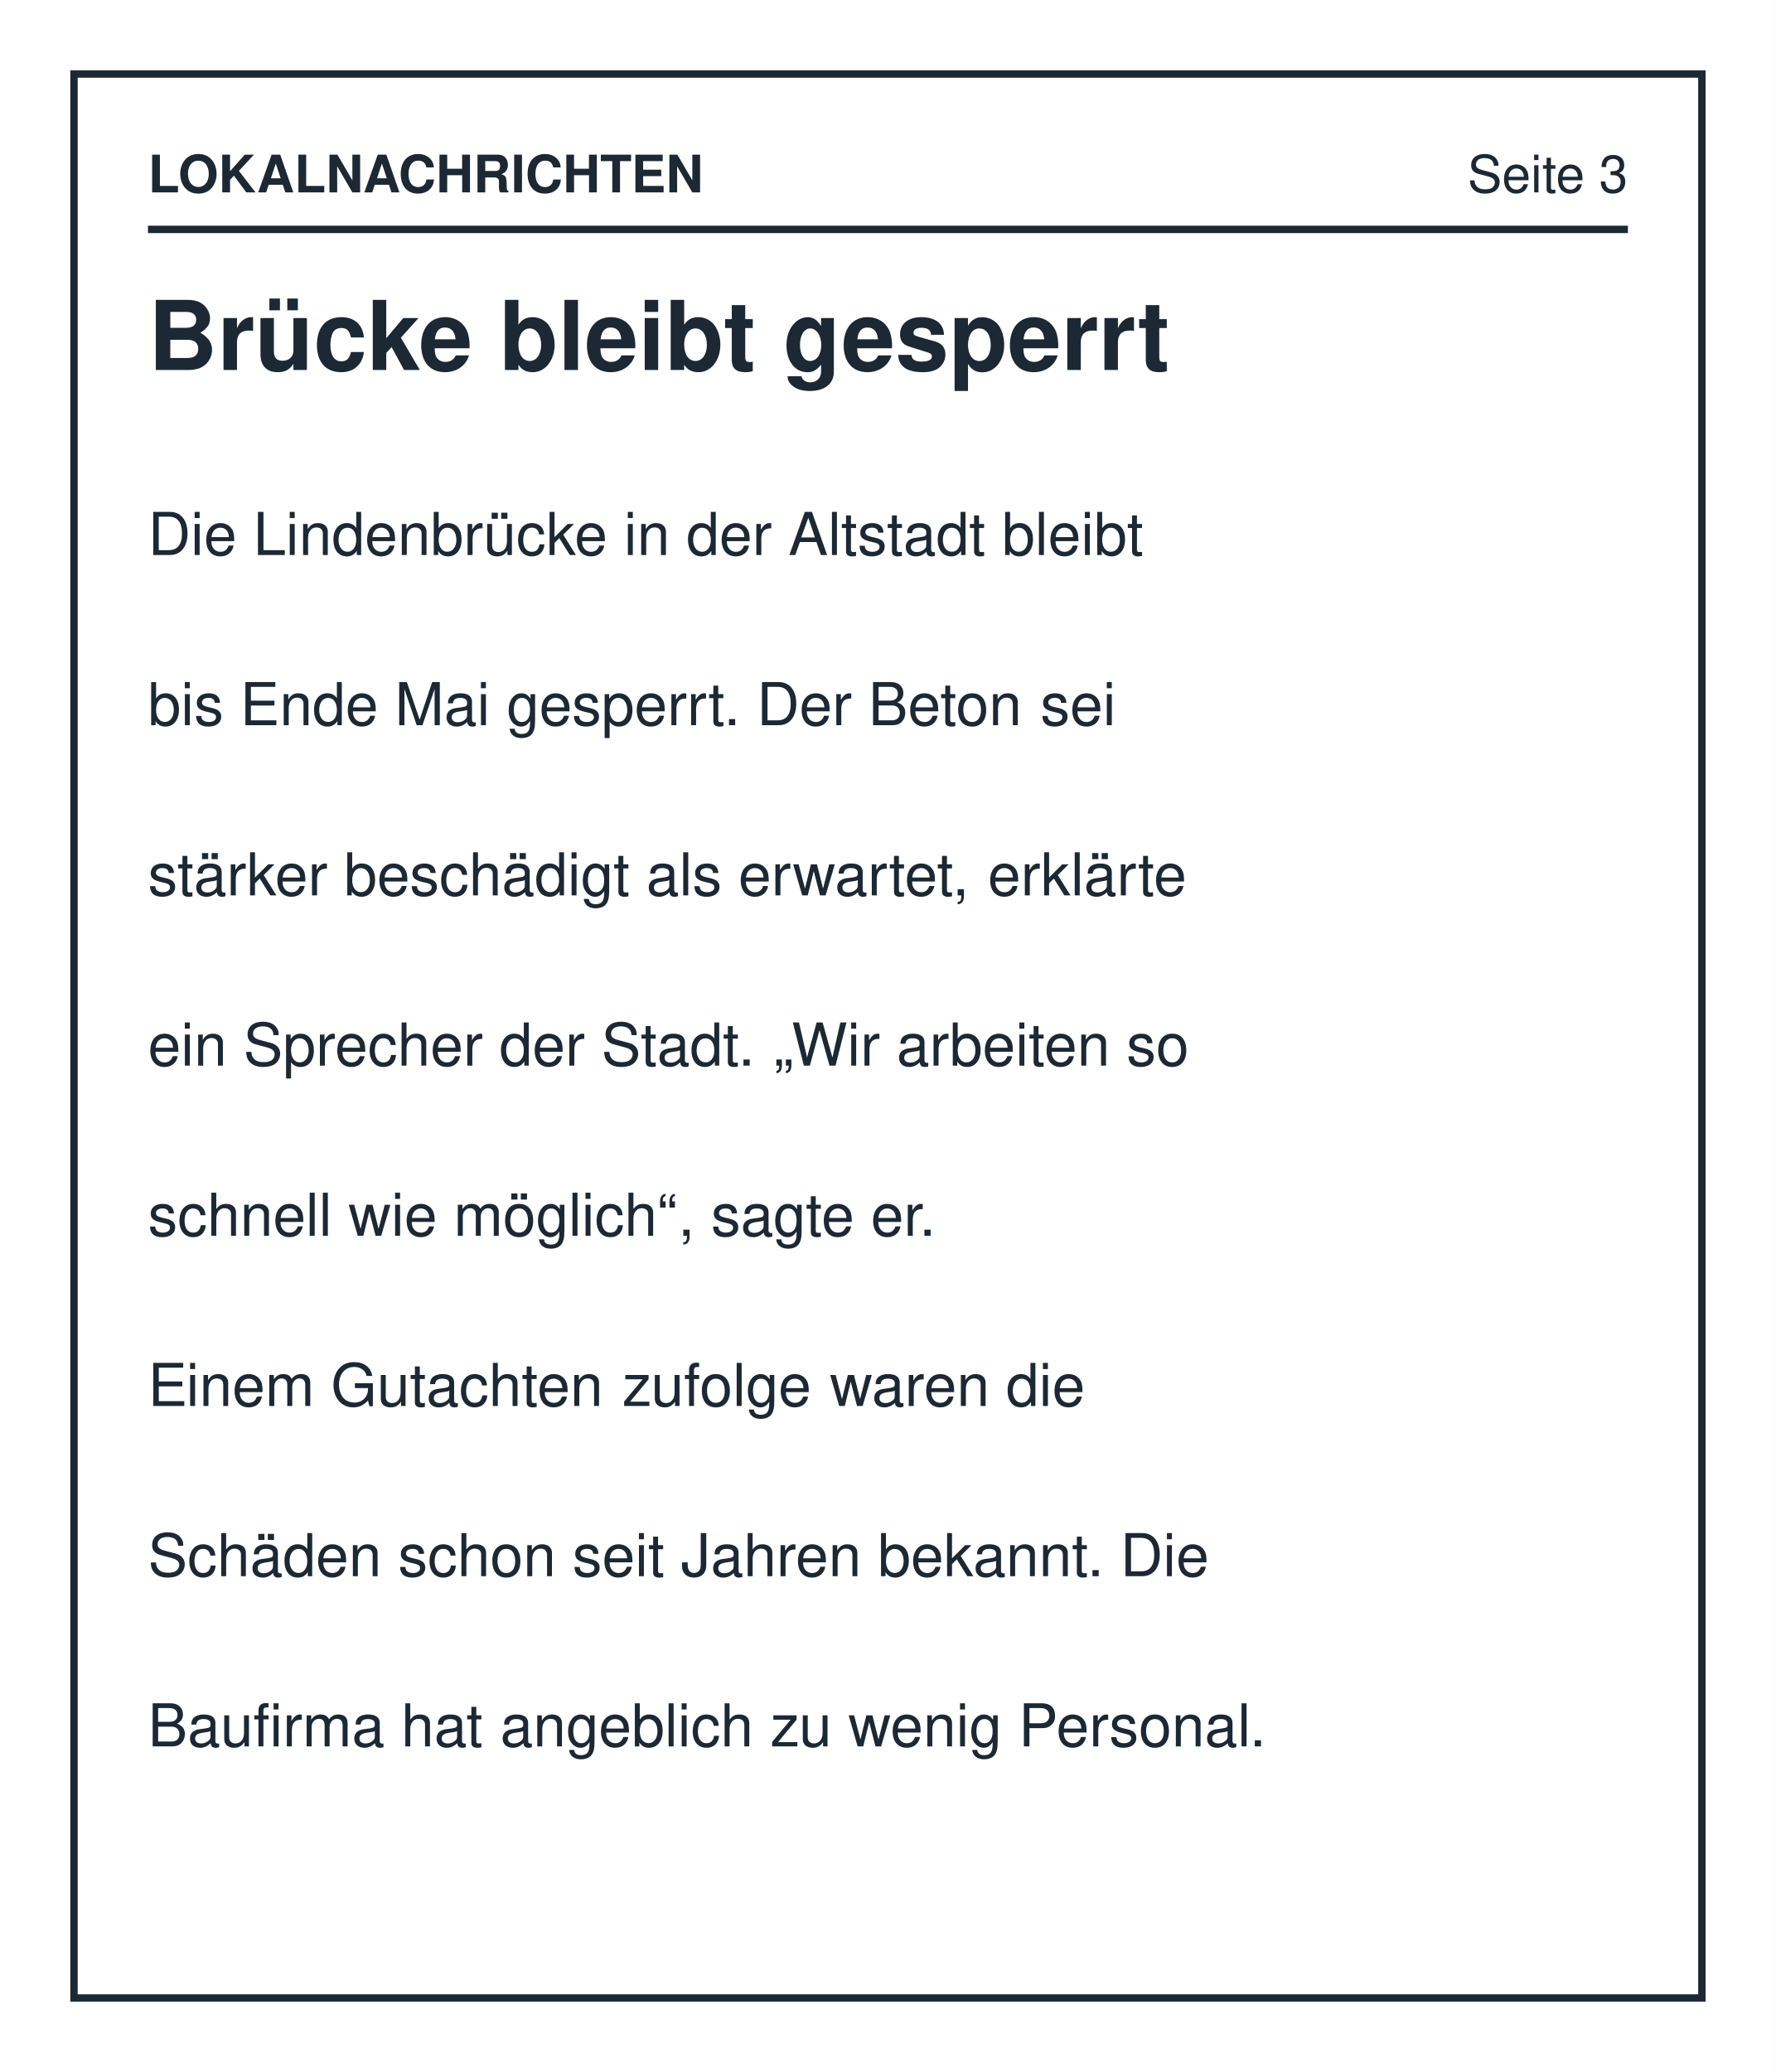
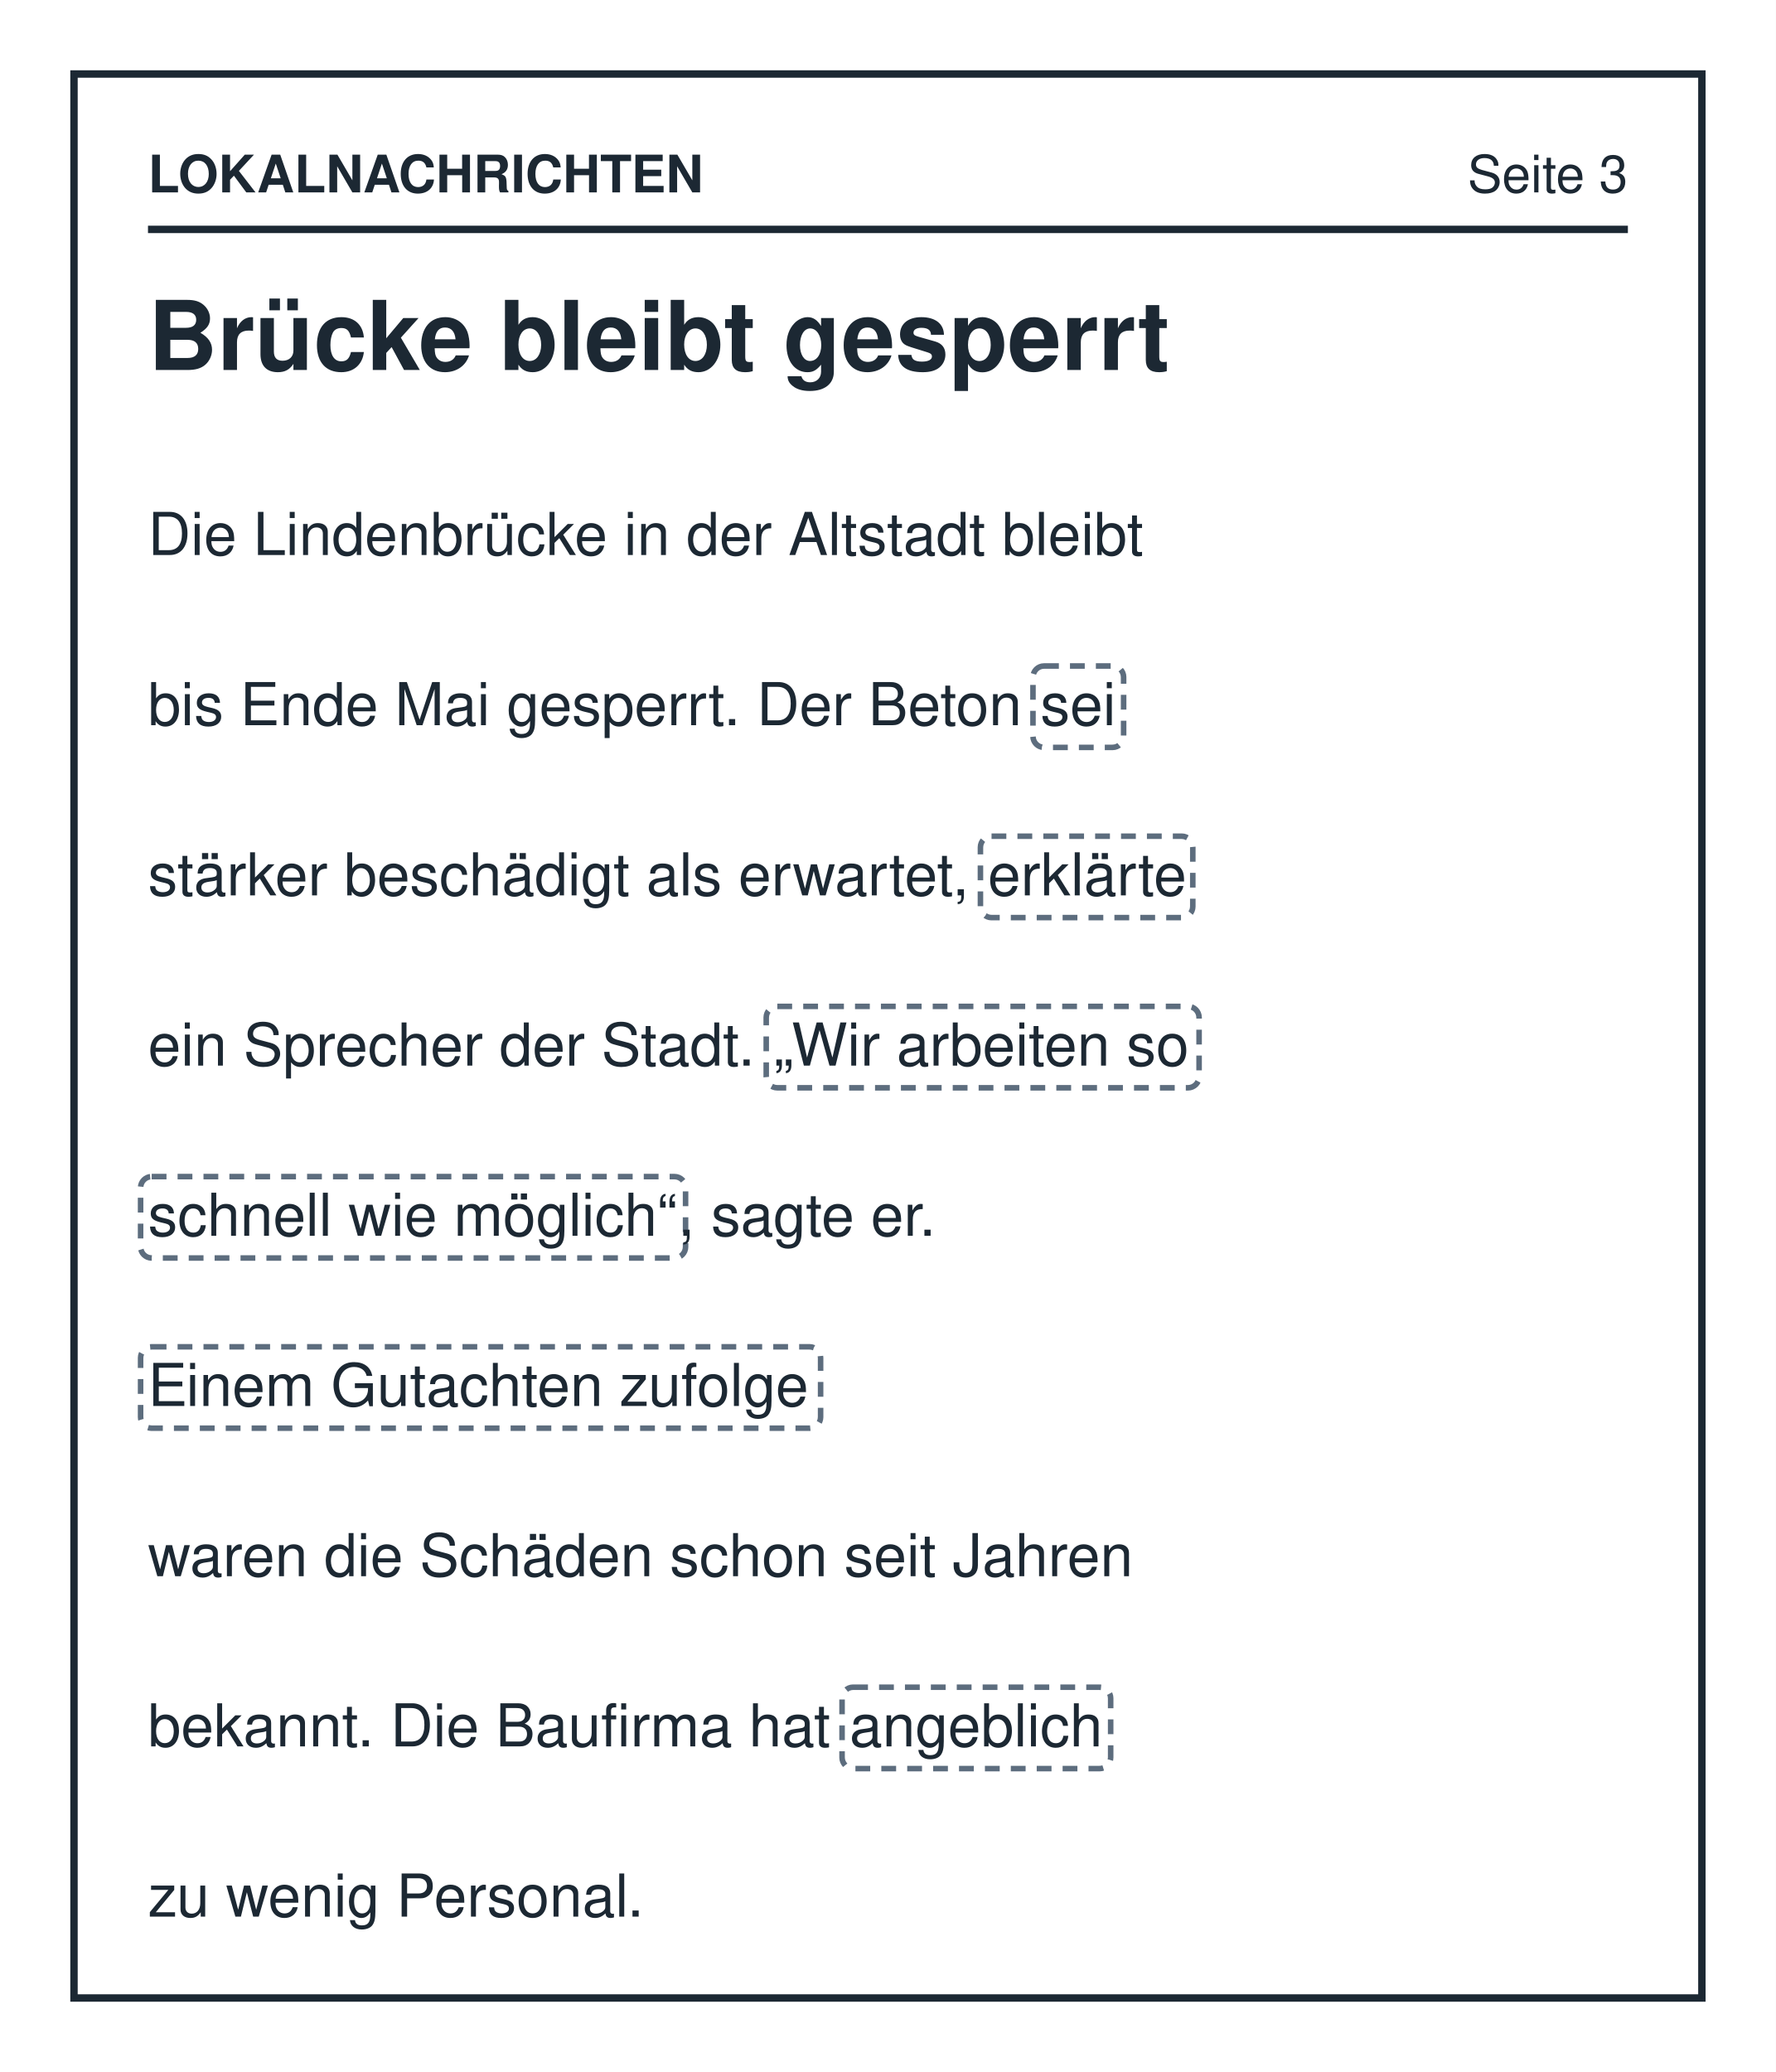
<svg xmlns="http://www.w3.org/2000/svg" viewBox="0 0 480 560" width="480" height="560" role="img">
  <rect width="480" height="560" fill="#ffffff" />
  <g font-family="Helvetica, Arial, sans-serif" fill="#1c2833" xml:space="preserve">
    <rect x="20" y="20" width="440" height="520" rx="0" fill="#ffffff" stroke="#1c2833" stroke-width="2" />
    <text x="40" y="52" font-size="14" text-anchor="start" font-weight="bold" fill="#1c2833">LOKALNACHRICHTEN</text>
    <text x="440" y="52" font-size="14" text-anchor="end" fill="#1c2833">Seite 3</text>
    <line x1="40" y1="62" x2="440" y2="62" stroke="#1c2833" stroke-width="2" />
    <text x="40" y="100" font-size="26" text-anchor="start" font-weight="bold" fill="#1c2833">Brücke bleibt gesperrt</text>
+     <rect x="279.2" y="180" width="24.5" height="22" rx="3" fill="none" stroke="#5d6d7e" stroke-width="1.5" stroke-dasharray="4 3" />
+     <rect x="265.0" y="226" width="57.4" height="22" rx="3" fill="none" stroke="#5d6d7e" stroke-width="1.5" stroke-dasharray="4 3" />
+     <rect x="207.1" y="272" width="117.0" height="22" rx="3" fill="none" stroke="#5d6d7e" stroke-width="1.5" stroke-dasharray="4 3" />
+     <rect x="38.0" y="318" width="147.3" height="22" rx="3" fill="none" stroke="#5d6d7e" stroke-width="1.5" stroke-dasharray="4 3" />
+     <rect x="38.0" y="364" width="183.8" height="22" rx="3" fill="none" stroke="#5d6d7e" stroke-width="1.5" stroke-dasharray="4 3" />
+     <rect x="227.6" y="456" width="72.6" height="22" rx="3" fill="none" stroke="#5d6d7e" stroke-width="1.5" stroke-dasharray="4 3" />
    <text x="40.0" y="150" font-size="16" text-anchor="start" fill="#1c2833">Die Lindenbrücke in der Altstadt bleibt</text>
-     <text x="40.0" y="196" font-size="16" text-anchor="start" fill="#1c2833">bis Ende Mai gesperrt. Der Beton</text>
+     <text x="40.0" y="196" font-size="16" text-anchor="start" fill="#1c2833">bis Ende Mai gesperrt. Der Beton </text>
    <text x="281.2" y="196" font-size="16" text-anchor="start" fill="#1c2833">sei</text>
-     <text x="40.0" y="242" font-size="16" text-anchor="start" fill="#1c2833">stärker beschädigt als erwartet,</text>
+     <text x="40.0" y="242" font-size="16" text-anchor="start" fill="#1c2833">stärker beschädigt als erwartet, </text>
    <text x="267.0" y="242" font-size="16" text-anchor="start" fill="#1c2833">erklärte</text>
-     <text x="40.0" y="288" font-size="16" text-anchor="start" fill="#1c2833">ein Sprecher der Stadt.</text>
+     <text x="40.0" y="288" font-size="16" text-anchor="start" fill="#1c2833">ein Sprecher der Stadt. </text>
    <text x="209.1" y="288" font-size="16" text-anchor="start" fill="#1c2833">„Wir arbeiten so</text>
    <text x="40.0" y="334" font-size="16" text-anchor="start" fill="#1c2833">schnell wie möglich“</text>
    <text x="183.3" y="334" font-size="16" text-anchor="start" fill="#1c2833">, sagte er.</text>
-     <text x="40.0" y="380" font-size="16" text-anchor="start" fill="#1c2833">Einem Gutachten</text>
-     <text x="168.2" y="380" font-size="16" text-anchor="start" fill="#1c2833">zufolge</text>
-     <text x="224.3" y="380" font-size="16" text-anchor="start" fill="#1c2833">waren die</text>
-     <text x="40.0" y="426" font-size="16" text-anchor="start" fill="#1c2833">Schäden schon seit Jahren bekannt. Die</text>
-     <text x="40.0" y="472" font-size="16" text-anchor="start" fill="#1c2833">Baufirma hat</text>
-     <text x="135.2" y="472" font-size="16" text-anchor="start" fill="#1c2833">angeblich</text>
-     <text x="208.2" y="472" font-size="16" text-anchor="start" fill="#1c2833">zu wenig Personal.</text>
+     <text x="40.0" y="380" font-size="16" text-anchor="start" fill="#1c2833">Einem Gutachten zufolge</text>
+     <text x="40.0" y="426" font-size="16" text-anchor="start" fill="#1c2833">waren die Schäden schon seit Jahren</text>
+     <text x="40.0" y="472" font-size="16" text-anchor="start" fill="#1c2833">bekannt. Die Baufirma hat </text>
+     <text x="229.6" y="472" font-size="16" text-anchor="start" fill="#1c2833">angeblich</text>
+     <text x="40.0" y="518" font-size="16" text-anchor="start" fill="#1c2833">zu wenig Personal.</text>
  </g>
</svg>
